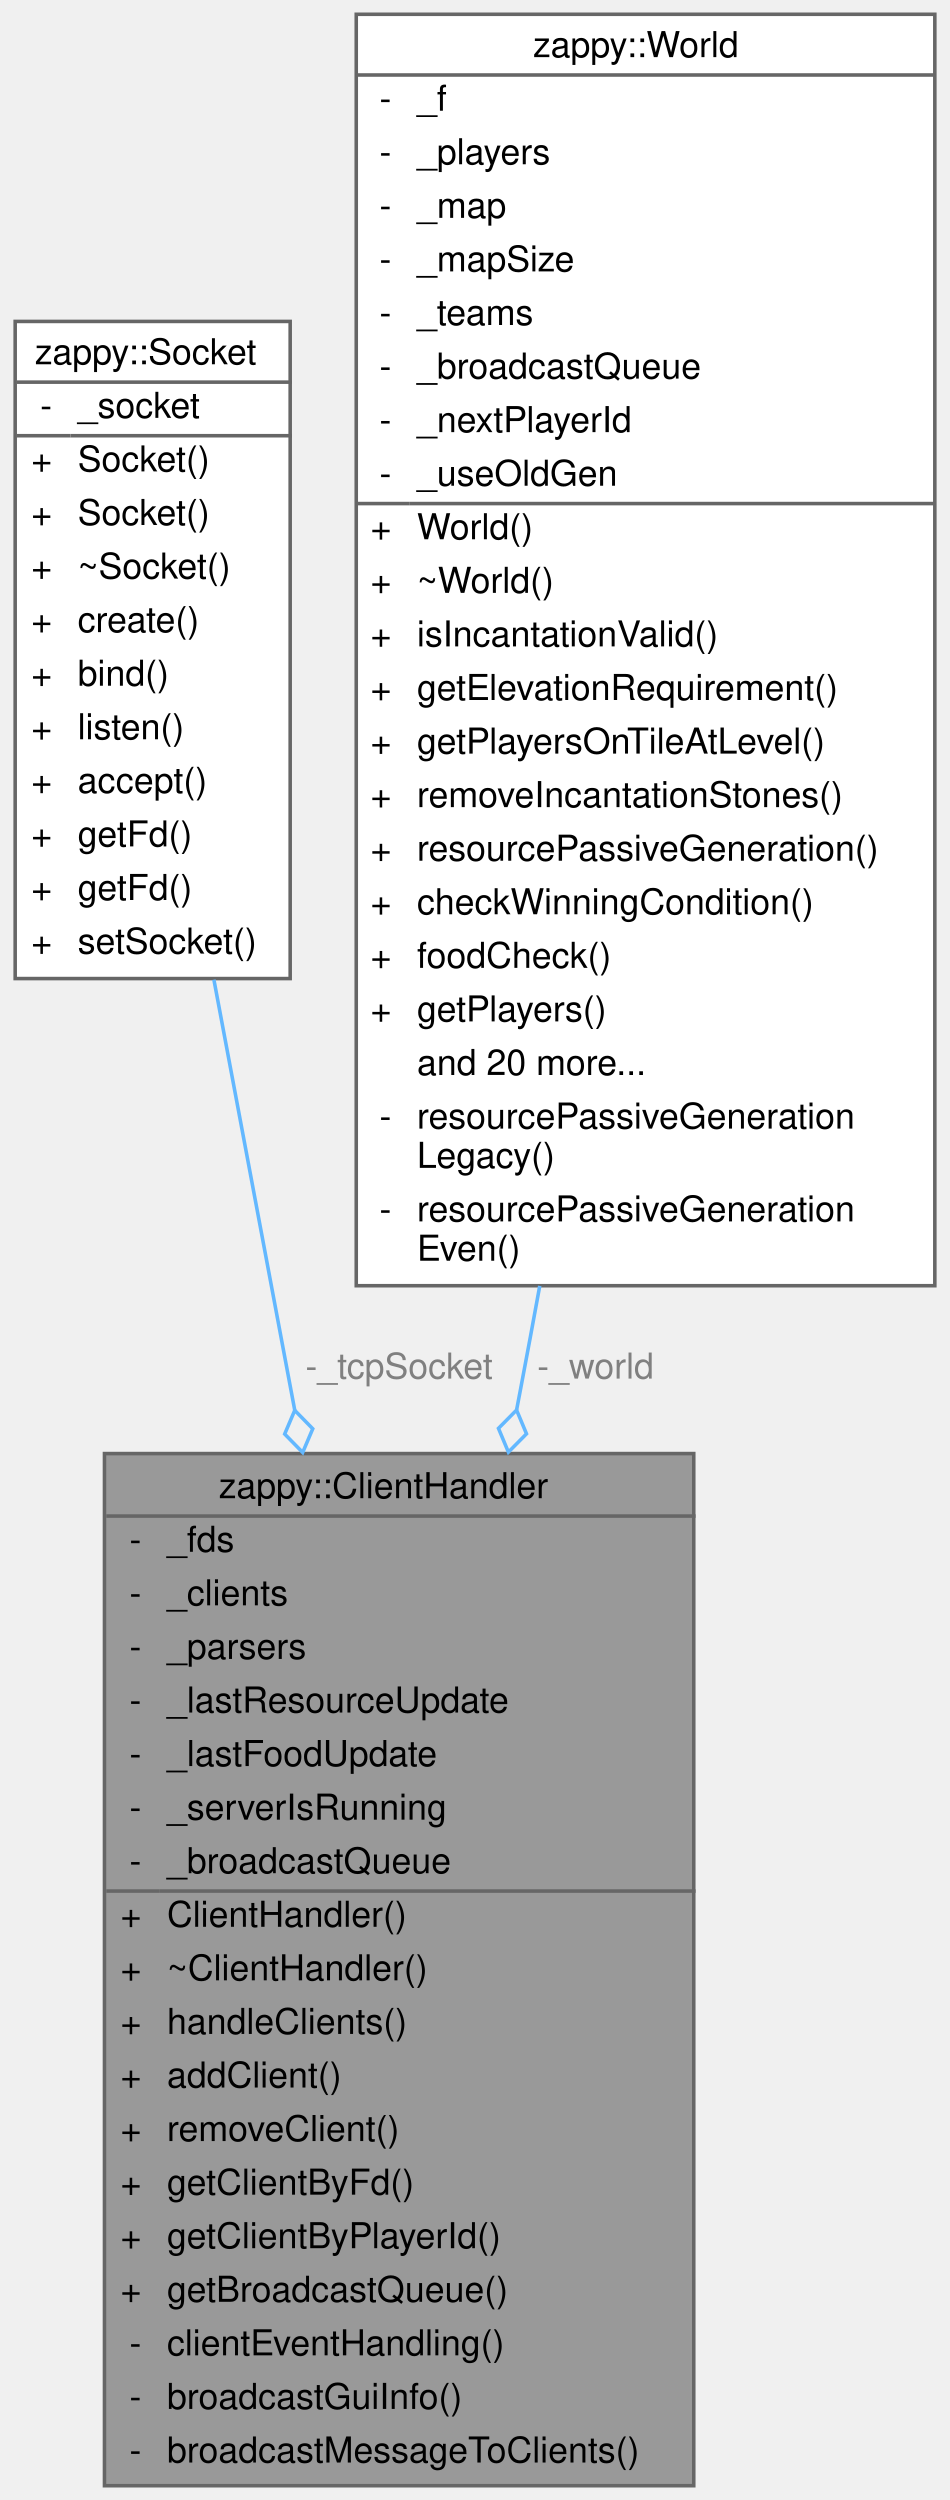
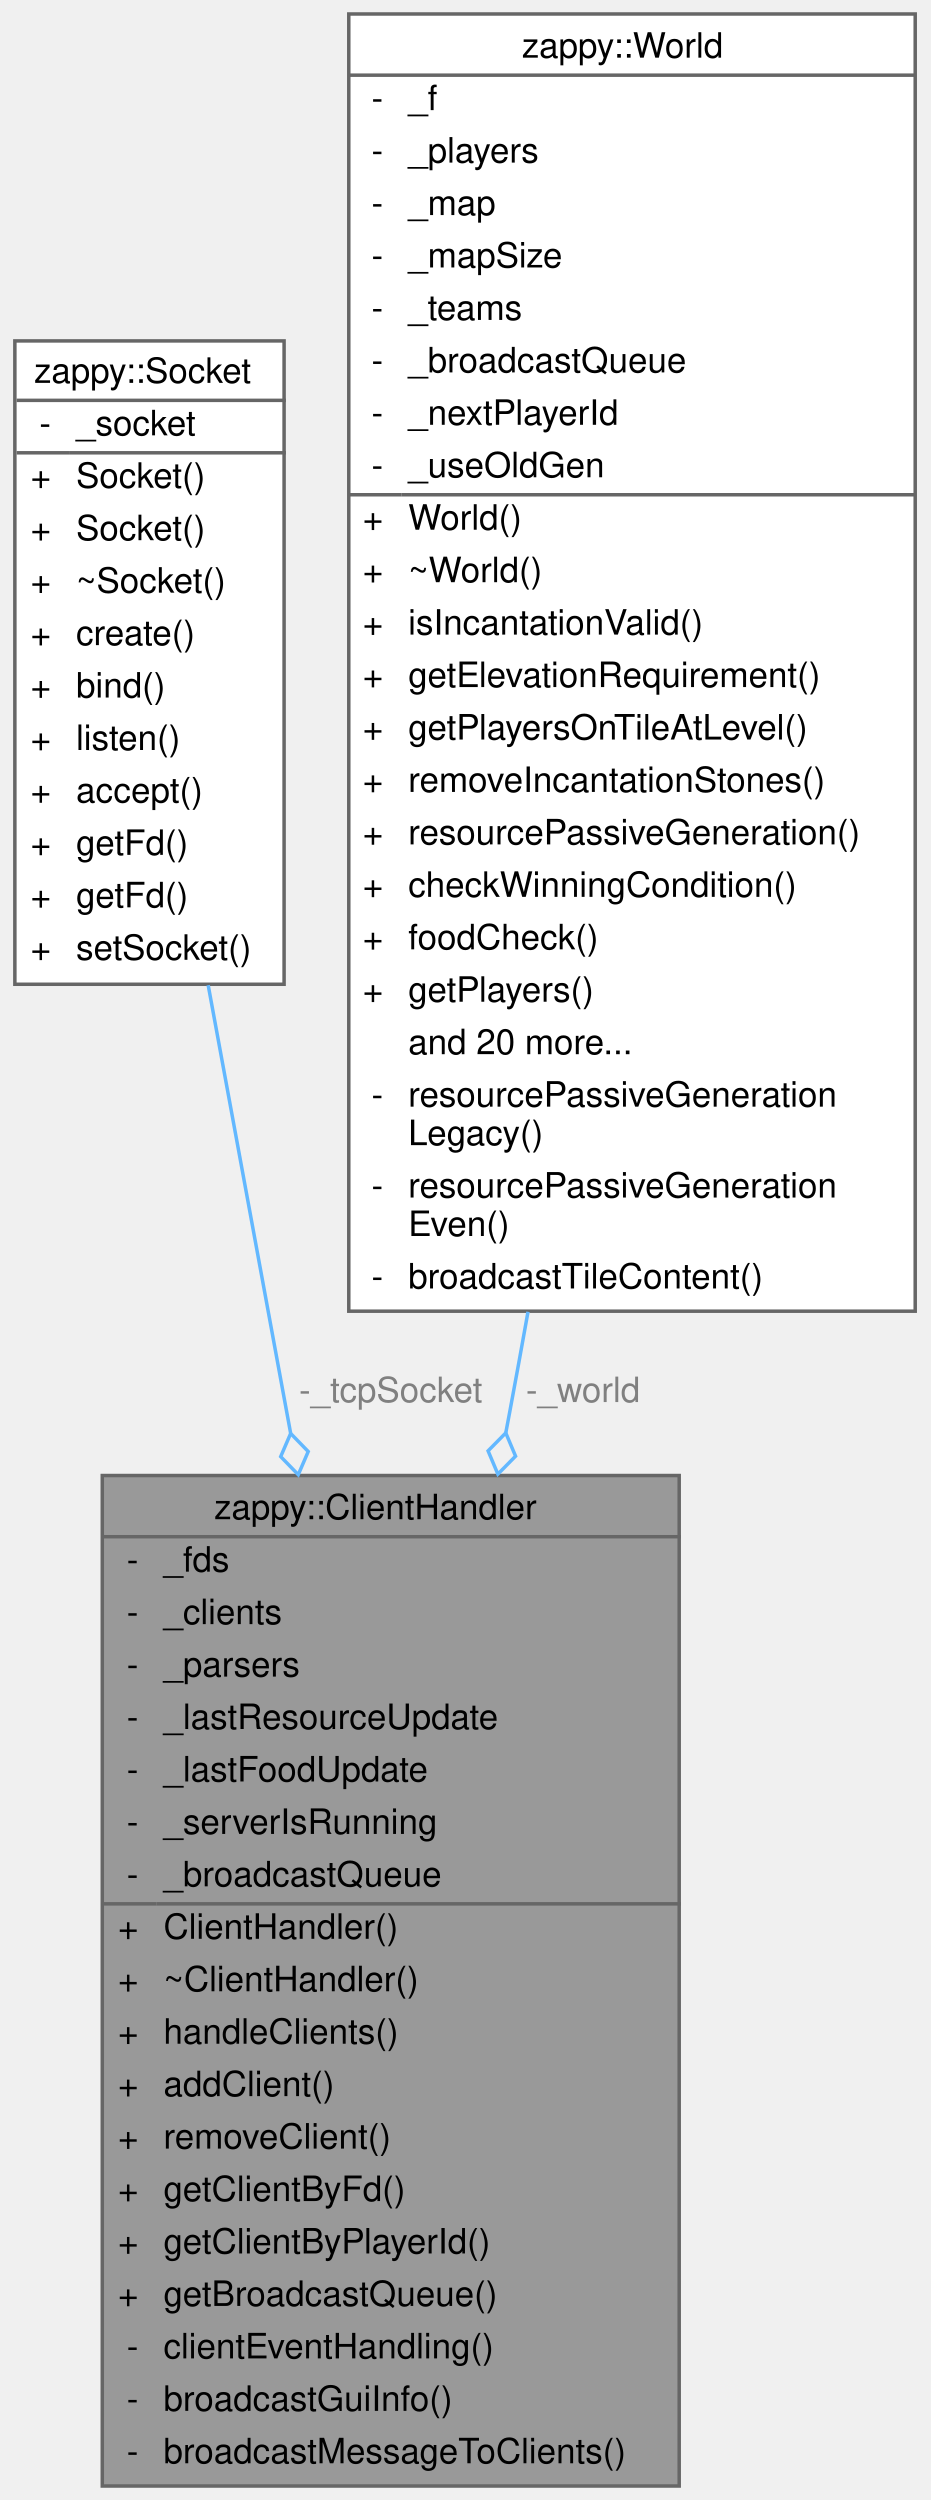
- <svg xmlns="http://www.w3.org/2000/svg" xmlns:xlink="http://www.w3.org/1999/xlink" width="266pt" height="700pt" viewBox="0.00 0.00 265.50 700.00">
-   <g id="graph0" class="graph" transform="scale(1 1) rotate(0) translate(4 696)">
+ <svg xmlns="http://www.w3.org/2000/svg" xmlns:xlink="http://www.w3.org/1999/xlink" width="266pt" height="715pt" viewBox="0.00 0.00 265.50 715.00">
+   <g id="graph0" class="graph" transform="scale(1 1) rotate(0) translate(4 711)">
    <g id="Node000001" class="node">
      <g id="a_Node000001">
        <a xlink:title=" ">
          <polygon fill="#999999" stroke="transparent" points="190,-289 25,-289 25,0 190,0 190,-289" />
          <text text-anchor="start" x="57" y="-276.5" font-family="Helvetica,sans-Serif" font-size="10.00">zappy::ClientHandler</text>
          <text text-anchor="start" x="32" y="-261.5" font-family="Helvetica,sans-Serif" font-size="10.00">-</text>
          <text text-anchor="start" x="42.5" y="-261.5" font-family="Helvetica,sans-Serif" font-size="10.00">_fds</text>
          <text text-anchor="start" x="32" y="-246.5" font-family="Helvetica,sans-Serif" font-size="10.00">-</text>
          <text text-anchor="start" x="42.5" y="-246.5" font-family="Helvetica,sans-Serif" font-size="10.00">_clients</text>
          <text text-anchor="start" x="32" y="-231.5" font-family="Helvetica,sans-Serif" font-size="10.00">-</text>
          <text text-anchor="start" x="42.5" y="-231.5" font-family="Helvetica,sans-Serif" font-size="10.00">_parsers</text>
          <text text-anchor="start" x="32" y="-216.5" font-family="Helvetica,sans-Serif" font-size="10.00">-</text>
          <text text-anchor="start" x="42.5" y="-216.5" font-family="Helvetica,sans-Serif" font-size="10.00">_lastResourceUpdate</text>
          <text text-anchor="start" x="32" y="-201.5" font-family="Helvetica,sans-Serif" font-size="10.00">-</text>
          <text text-anchor="start" x="42.5" y="-201.5" font-family="Helvetica,sans-Serif" font-size="10.00">_lastFoodUpdate</text>
          <text text-anchor="start" x="32" y="-186.5" font-family="Helvetica,sans-Serif" font-size="10.00">-</text>
          <text text-anchor="start" x="42.5" y="-186.5" font-family="Helvetica,sans-Serif" font-size="10.00">_serverIsRunning</text>
          <text text-anchor="start" x="32" y="-171.5" font-family="Helvetica,sans-Serif" font-size="10.00">-</text>
          <text text-anchor="start" x="42.5" y="-171.5" font-family="Helvetica,sans-Serif" font-size="10.00">_broadcastQueue</text>
          <text text-anchor="start" x="29.5" y="-156.5" font-family="Helvetica,sans-Serif" font-size="10.00">+</text>
          <text text-anchor="start" x="42.5" y="-156.5" font-family="Helvetica,sans-Serif" font-size="10.00">ClientHandler()</text>
          <text text-anchor="start" x="29.5" y="-141.5" font-family="Helvetica,sans-Serif" font-size="10.00">+</text>
          <text text-anchor="start" x="42.5" y="-141.5" font-family="Helvetica,sans-Serif" font-size="10.00">~ClientHandler()</text>
          <text text-anchor="start" x="29.5" y="-126.5" font-family="Helvetica,sans-Serif" font-size="10.00">+</text>
          <text text-anchor="start" x="42.5" y="-126.5" font-family="Helvetica,sans-Serif" font-size="10.00">handleClients()</text>
          <text text-anchor="start" x="29.5" y="-111.5" font-family="Helvetica,sans-Serif" font-size="10.00">+</text>
          <text text-anchor="start" x="42.5" y="-111.5" font-family="Helvetica,sans-Serif" font-size="10.00">addClient()</text>
          <text text-anchor="start" x="29.5" y="-96.5" font-family="Helvetica,sans-Serif" font-size="10.00">+</text>
          <text text-anchor="start" x="42.5" y="-96.5" font-family="Helvetica,sans-Serif" font-size="10.00">removeClient()</text>
          <text text-anchor="start" x="29.5" y="-81.5" font-family="Helvetica,sans-Serif" font-size="10.00">+</text>
          <text text-anchor="start" x="42.5" y="-81.5" font-family="Helvetica,sans-Serif" font-size="10.00">getClientByFd()</text>
          <text text-anchor="start" x="29.5" y="-66.5" font-family="Helvetica,sans-Serif" font-size="10.00">+</text>
          <text text-anchor="start" x="42.5" y="-66.5" font-family="Helvetica,sans-Serif" font-size="10.00">getClientByPlayerId()</text>
          <text text-anchor="start" x="29.5" y="-51.5" font-family="Helvetica,sans-Serif" font-size="10.00">+</text>
          <text text-anchor="start" x="42.5" y="-51.5" font-family="Helvetica,sans-Serif" font-size="10.00">getBroadcastQueue()</text>
          <text text-anchor="start" x="32" y="-36.5" font-family="Helvetica,sans-Serif" font-size="10.00">-</text>
          <text text-anchor="start" x="42.5" y="-36.5" font-family="Helvetica,sans-Serif" font-size="10.00">clientEventHandling()</text>
          <text text-anchor="start" x="32" y="-21.5" font-family="Helvetica,sans-Serif" font-size="10.00">-</text>
          <text text-anchor="start" x="42.5" y="-21.5" font-family="Helvetica,sans-Serif" font-size="10.00">broadcastGuiInfo()</text>
          <text text-anchor="start" x="32" y="-6.5" font-family="Helvetica,sans-Serif" font-size="10.00">-</text>
          <text text-anchor="start" x="42.5" y="-6.5" font-family="Helvetica,sans-Serif" font-size="10.00">broadcastMessageToClients()</text>
          <polygon fill="#666666" stroke="#666666" points="25.5,-271.5 25.5,-271.5 190.5,-271.5 190.5,-271.5 25.5,-271.5" />
          <polygon fill="#666666" stroke="#666666" points="25.5,-166.5 25.5,-166.5 40.5,-166.5 40.5,-166.5 25.5,-166.5" />
          <polygon fill="#666666" stroke="#666666" points="40.5,-166.5 40.5,-166.5 190.5,-166.5 190.5,-166.5 40.5,-166.5" />
          <polygon fill="none" stroke="#666666" points="25,0 25,-289 190,-289 190,0 25,0" />
        </a>
      </g>
    </g>
    <g id="Node000002" class="node">
      <g id="a_Node000002">
        <a xlink:href="classzappy_1_1Socket.html" target="_top" xlink:title="Thin RAII wrapper around a single BSD socket file descriptor.">
-           <polygon fill="white" stroke="transparent" points="77,-606 0,-606 0,-422 77,-422 77,-606" />
-           <text text-anchor="start" x="5.5" y="-594" font-family="Helvetica,sans-Serif" font-size="10.00">zappy::Socket</text>
-           <text text-anchor="start" x="7" y="-579" font-family="Helvetica,sans-Serif" font-size="10.00">-</text>
-           <text text-anchor="start" x="17.5" y="-579" font-family="Helvetica,sans-Serif" font-size="10.00">_socket</text>
-           <text text-anchor="start" x="4.5" y="-564" font-family="Helvetica,sans-Serif" font-size="10.00">+</text>
-           <text text-anchor="start" x="17.5" y="-564" font-family="Helvetica,sans-Serif" font-size="10.00">Socket()</text>
-           <text text-anchor="start" x="4.5" y="-549" font-family="Helvetica,sans-Serif" font-size="10.00">+</text>
-           <text text-anchor="start" x="17.5" y="-549" font-family="Helvetica,sans-Serif" font-size="10.00">Socket()</text>
-           <text text-anchor="start" x="4.5" y="-534" font-family="Helvetica,sans-Serif" font-size="10.00">+</text>
-           <text text-anchor="start" x="17.5" y="-534" font-family="Helvetica,sans-Serif" font-size="10.00">~Socket()</text>
-           <text text-anchor="start" x="4.5" y="-519" font-family="Helvetica,sans-Serif" font-size="10.00">+</text>
-           <text text-anchor="start" x="17.5" y="-519" font-family="Helvetica,sans-Serif" font-size="10.00">create()</text>
-           <text text-anchor="start" x="4.5" y="-504" font-family="Helvetica,sans-Serif" font-size="10.00">+</text>
-           <text text-anchor="start" x="17.5" y="-504" font-family="Helvetica,sans-Serif" font-size="10.00">bind()</text>
-           <text text-anchor="start" x="4.5" y="-489" font-family="Helvetica,sans-Serif" font-size="10.00">+</text>
-           <text text-anchor="start" x="17.5" y="-489" font-family="Helvetica,sans-Serif" font-size="10.00">listen()</text>
-           <text text-anchor="start" x="4.5" y="-474" font-family="Helvetica,sans-Serif" font-size="10.00">+</text>
-           <text text-anchor="start" x="17.5" y="-474" font-family="Helvetica,sans-Serif" font-size="10.00">accept()</text>
-           <text text-anchor="start" x="4.5" y="-459" font-family="Helvetica,sans-Serif" font-size="10.00">+</text>
-           <text text-anchor="start" x="17.5" y="-459" font-family="Helvetica,sans-Serif" font-size="10.00">getFd()</text>
-           <text text-anchor="start" x="4.5" y="-444" font-family="Helvetica,sans-Serif" font-size="10.00">+</text>
-           <text text-anchor="start" x="17.5" y="-444" font-family="Helvetica,sans-Serif" font-size="10.00">getFd()</text>
-           <text text-anchor="start" x="4.5" y="-429" font-family="Helvetica,sans-Serif" font-size="10.00">+</text>
-           <text text-anchor="start" x="17.5" y="-429" font-family="Helvetica,sans-Serif" font-size="10.00">setSocket()</text>
-           <polygon fill="#666666" stroke="#666666" points="0.5,-589 0.5,-589 77.5,-589 77.5,-589 0.5,-589" />
-           <polygon fill="#666666" stroke="#666666" points="0.5,-574 0.5,-574 15.5,-574 15.5,-574 0.5,-574" />
-           <polygon fill="#666666" stroke="#666666" points="15.5,-574 15.5,-574 77.5,-574 77.5,-574 15.5,-574" />
-           <polygon fill="none" stroke="#666666" points="0,-422 0,-606 77,-606 77,-422 0,-422" />
+           <polygon fill="white" stroke="transparent" points="77,-613.5 0,-613.5 0,-429.5 77,-429.5 77,-613.5" />
+           <text text-anchor="start" x="5.5" y="-601.5" font-family="Helvetica,sans-Serif" font-size="10.00">zappy::Socket</text>
+           <text text-anchor="start" x="7" y="-586.5" font-family="Helvetica,sans-Serif" font-size="10.00">-</text>
+           <text text-anchor="start" x="17.5" y="-586.5" font-family="Helvetica,sans-Serif" font-size="10.00">_socket</text>
+           <text text-anchor="start" x="4.5" y="-571.5" font-family="Helvetica,sans-Serif" font-size="10.00">+</text>
+           <text text-anchor="start" x="17.5" y="-571.5" font-family="Helvetica,sans-Serif" font-size="10.00">Socket()</text>
+           <text text-anchor="start" x="4.5" y="-556.5" font-family="Helvetica,sans-Serif" font-size="10.00">+</text>
+           <text text-anchor="start" x="17.5" y="-556.5" font-family="Helvetica,sans-Serif" font-size="10.00">Socket()</text>
+           <text text-anchor="start" x="4.5" y="-541.5" font-family="Helvetica,sans-Serif" font-size="10.00">+</text>
+           <text text-anchor="start" x="17.5" y="-541.5" font-family="Helvetica,sans-Serif" font-size="10.00">~Socket()</text>
+           <text text-anchor="start" x="4.5" y="-526.5" font-family="Helvetica,sans-Serif" font-size="10.00">+</text>
+           <text text-anchor="start" x="17.5" y="-526.5" font-family="Helvetica,sans-Serif" font-size="10.00">create()</text>
+           <text text-anchor="start" x="4.5" y="-511.5" font-family="Helvetica,sans-Serif" font-size="10.00">+</text>
+           <text text-anchor="start" x="17.5" y="-511.5" font-family="Helvetica,sans-Serif" font-size="10.00">bind()</text>
+           <text text-anchor="start" x="4.5" y="-496.5" font-family="Helvetica,sans-Serif" font-size="10.00">+</text>
+           <text text-anchor="start" x="17.5" y="-496.5" font-family="Helvetica,sans-Serif" font-size="10.00">listen()</text>
+           <text text-anchor="start" x="4.5" y="-481.5" font-family="Helvetica,sans-Serif" font-size="10.00">+</text>
+           <text text-anchor="start" x="17.5" y="-481.5" font-family="Helvetica,sans-Serif" font-size="10.00">accept()</text>
+           <text text-anchor="start" x="4.5" y="-466.5" font-family="Helvetica,sans-Serif" font-size="10.00">+</text>
+           <text text-anchor="start" x="17.5" y="-466.5" font-family="Helvetica,sans-Serif" font-size="10.00">getFd()</text>
+           <text text-anchor="start" x="4.5" y="-451.5" font-family="Helvetica,sans-Serif" font-size="10.00">+</text>
+           <text text-anchor="start" x="17.5" y="-451.5" font-family="Helvetica,sans-Serif" font-size="10.00">getFd()</text>
+           <text text-anchor="start" x="4.5" y="-436.5" font-family="Helvetica,sans-Serif" font-size="10.00">+</text>
+           <text text-anchor="start" x="17.5" y="-436.5" font-family="Helvetica,sans-Serif" font-size="10.00">setSocket()</text>
+           <polygon fill="#666666" stroke="#666666" points="0.5,-596.5 0.5,-596.5 77.5,-596.5 77.5,-596.5 0.5,-596.5" />
+           <polygon fill="#666666" stroke="#666666" points="0.5,-581.5 0.5,-581.5 15.5,-581.5 15.5,-581.5 0.5,-581.5" />
+           <polygon fill="#666666" stroke="#666666" points="15.5,-581.5 15.5,-581.5 77.5,-581.5 77.5,-581.5 15.5,-581.5" />
+           <polygon fill="none" stroke="#666666" points="0,-429.5 0,-613.5 77,-613.5 77,-429.5 0,-429.5" />
        </a>
      </g>
    </g>
    <g id="edge1_Node000001_Node000002" class="edge">
      <g id="a_edge1_Node000001_Node000002">
        <a xlink:title=" ">
-           <path fill="none" stroke="#63b8ff" d="M55.64,-421.69C62.49,-385.23 70.57,-342.22 78.28,-301.13" />
-           <polygon fill="none" stroke="#63b8ff" points="78.28,-301.1 75.46,-294.47 80.5,-289.31 83.32,-295.94 78.28,-301.1" />
+           <path fill="none" stroke="#63b8ff" d="M55.29,-429.24C62.38,-390.72 70.84,-344.75 78.86,-301.15" />
+           <polygon fill="none" stroke="#63b8ff" points="78.88,-301.03 76.03,-294.41 81.05,-289.23 83.9,-295.86 78.88,-301.03" />
        </a>
      </g>
      <text text-anchor="middle" x="107.5" y="-310" font-family="Helvetica,sans-Serif" font-size="10.00" fill="grey"> -_tcpSocket</text>
    </g>
    <g id="Node000003" class="node">
      <g id="a_Node000003">
        <a xlink:href="classzappy_1_1World.html" target="_top" xlink:title="The authoritative game state: the map, the players, the teams, and the simulation rules that act on t...">
-           <polygon fill="white" stroke="transparent" points="257.5,-692 95.5,-692 95.5,-336 257.5,-336 257.5,-692" />
-           <text text-anchor="start" x="145" y="-680" font-family="Helvetica,sans-Serif" font-size="10.00">zappy::World</text>
-           <text text-anchor="start" x="102" y="-665" font-family="Helvetica,sans-Serif" font-size="10.00">-</text>
-           <text text-anchor="start" x="112.5" y="-665" font-family="Helvetica,sans-Serif" font-size="10.00">_f</text>
-           <text text-anchor="start" x="102" y="-650" font-family="Helvetica,sans-Serif" font-size="10.00">-</text>
-           <text text-anchor="start" x="112.5" y="-650" font-family="Helvetica,sans-Serif" font-size="10.00">_players</text>
-           <text text-anchor="start" x="102" y="-635" font-family="Helvetica,sans-Serif" font-size="10.00">-</text>
-           <text text-anchor="start" x="112.5" y="-635" font-family="Helvetica,sans-Serif" font-size="10.00">_map</text>
-           <text text-anchor="start" x="102" y="-620" font-family="Helvetica,sans-Serif" font-size="10.00">-</text>
-           <text text-anchor="start" x="112.5" y="-620" font-family="Helvetica,sans-Serif" font-size="10.00">_mapSize</text>
-           <text text-anchor="start" x="102" y="-605" font-family="Helvetica,sans-Serif" font-size="10.00">-</text>
-           <text text-anchor="start" x="112.5" y="-605" font-family="Helvetica,sans-Serif" font-size="10.00">_teams</text>
-           <text text-anchor="start" x="102" y="-590" font-family="Helvetica,sans-Serif" font-size="10.00">-</text>
-           <text text-anchor="start" x="112.5" y="-590" font-family="Helvetica,sans-Serif" font-size="10.00">_broadcastQueue</text>
-           <text text-anchor="start" x="102" y="-575" font-family="Helvetica,sans-Serif" font-size="10.00">-</text>
-           <text text-anchor="start" x="112.5" y="-575" font-family="Helvetica,sans-Serif" font-size="10.00">_nextPlayerId</text>
-           <text text-anchor="start" x="102" y="-560" font-family="Helvetica,sans-Serif" font-size="10.00">-</text>
-           <text text-anchor="start" x="112.5" y="-560" font-family="Helvetica,sans-Serif" font-size="10.00">_useOldGen</text>
-           <text text-anchor="start" x="99.5" y="-545" font-family="Helvetica,sans-Serif" font-size="10.00">+</text>
-           <text text-anchor="start" x="112.5" y="-545" font-family="Helvetica,sans-Serif" font-size="10.00">World()</text>
-           <text text-anchor="start" x="99.5" y="-530" font-family="Helvetica,sans-Serif" font-size="10.00">+</text>
-           <text text-anchor="start" x="112.5" y="-530" font-family="Helvetica,sans-Serif" font-size="10.00">~World()</text>
-           <text text-anchor="start" x="99.5" y="-515" font-family="Helvetica,sans-Serif" font-size="10.00">+</text>
-           <text text-anchor="start" x="112.5" y="-515" font-family="Helvetica,sans-Serif" font-size="10.00">isIncantationValid()</text>
-           <text text-anchor="start" x="99.5" y="-500" font-family="Helvetica,sans-Serif" font-size="10.00">+</text>
-           <text text-anchor="start" x="112.5" y="-500" font-family="Helvetica,sans-Serif" font-size="10.00">getElevationRequirement()</text>
-           <text text-anchor="start" x="99.5" y="-485" font-family="Helvetica,sans-Serif" font-size="10.00">+</text>
-           <text text-anchor="start" x="112.5" y="-485" font-family="Helvetica,sans-Serif" font-size="10.00">getPlayersOnTileAtLevel()</text>
-           <text text-anchor="start" x="99.5" y="-470" font-family="Helvetica,sans-Serif" font-size="10.00">+</text>
-           <text text-anchor="start" x="112.5" y="-470" font-family="Helvetica,sans-Serif" font-size="10.00">removeIncantationStones()</text>
-           <text text-anchor="start" x="99.5" y="-455" font-family="Helvetica,sans-Serif" font-size="10.00">+</text>
-           <text text-anchor="start" x="112.5" y="-455" font-family="Helvetica,sans-Serif" font-size="10.00">resourcePassiveGeneration()</text>
-           <text text-anchor="start" x="99.5" y="-440" font-family="Helvetica,sans-Serif" font-size="10.00">+</text>
-           <text text-anchor="start" x="112.5" y="-440" font-family="Helvetica,sans-Serif" font-size="10.00">checkWinningCondition()</text>
-           <text text-anchor="start" x="99.5" y="-425" font-family="Helvetica,sans-Serif" font-size="10.00">+</text>
-           <text text-anchor="start" x="112.5" y="-425" font-family="Helvetica,sans-Serif" font-size="10.00">foodCheck()</text>
-           <text text-anchor="start" x="99.5" y="-410" font-family="Helvetica,sans-Serif" font-size="10.00">+</text>
-           <text text-anchor="start" x="112.5" y="-410" font-family="Helvetica,sans-Serif" font-size="10.00">getPlayers()</text>
-           <text text-anchor="start" x="112.5" y="-395" font-family="Helvetica,sans-Serif" font-size="10.00">and 20 more...</text>
-           <text text-anchor="start" x="102" y="-380" font-family="Helvetica,sans-Serif" font-size="10.00">-</text>
-           <text text-anchor="start" x="112.5" y="-380" font-family="Helvetica,sans-Serif" font-size="10.00">resourcePassiveGeneration</text>
-           <text text-anchor="start" x="112.5" y="-369" font-family="Helvetica,sans-Serif" font-size="10.00">Legacy()</text>
-           <text text-anchor="start" x="102" y="-354" font-family="Helvetica,sans-Serif" font-size="10.00">-</text>
-           <text text-anchor="start" x="112.5" y="-354" font-family="Helvetica,sans-Serif" font-size="10.00">resourcePassiveGeneration</text>
-           <text text-anchor="start" x="112.5" y="-343" font-family="Helvetica,sans-Serif" font-size="10.00">Even()</text>
-           <polygon fill="#666666" stroke="#666666" points="95.5,-675 95.5,-675 257.5,-675 257.5,-675 95.5,-675" />
-           <polygon fill="#666666" stroke="#666666" points="95.5,-555 95.5,-555 110.5,-555 110.5,-555 95.5,-555" />
-           <polygon fill="#666666" stroke="#666666" points="110.5,-555 110.5,-555 257.5,-555 257.5,-555 110.5,-555" />
-           <polygon fill="none" stroke="#666666" points="95.5,-336 95.5,-692 257.5,-692 257.5,-336 95.5,-336" />
+           <polygon fill="white" stroke="transparent" points="257.5,-707 95.5,-707 95.5,-336 257.5,-336 257.5,-707" />
+           <text text-anchor="start" x="145" y="-694.5" font-family="Helvetica,sans-Serif" font-size="10.00">zappy::World</text>
+           <text text-anchor="start" x="102" y="-679.5" font-family="Helvetica,sans-Serif" font-size="10.00">-</text>
+           <text text-anchor="start" x="112.5" y="-679.5" font-family="Helvetica,sans-Serif" font-size="10.00">_f</text>
+           <text text-anchor="start" x="102" y="-664.5" font-family="Helvetica,sans-Serif" font-size="10.00">-</text>
+           <text text-anchor="start" x="112.5" y="-664.5" font-family="Helvetica,sans-Serif" font-size="10.00">_players</text>
+           <text text-anchor="start" x="102" y="-649.5" font-family="Helvetica,sans-Serif" font-size="10.00">-</text>
+           <text text-anchor="start" x="112.5" y="-649.5" font-family="Helvetica,sans-Serif" font-size="10.00">_map</text>
+           <text text-anchor="start" x="102" y="-634.5" font-family="Helvetica,sans-Serif" font-size="10.00">-</text>
+           <text text-anchor="start" x="112.5" y="-634.5" font-family="Helvetica,sans-Serif" font-size="10.00">_mapSize</text>
+           <text text-anchor="start" x="102" y="-619.5" font-family="Helvetica,sans-Serif" font-size="10.00">-</text>
+           <text text-anchor="start" x="112.5" y="-619.5" font-family="Helvetica,sans-Serif" font-size="10.00">_teams</text>
+           <text text-anchor="start" x="102" y="-604.5" font-family="Helvetica,sans-Serif" font-size="10.00">-</text>
+           <text text-anchor="start" x="112.5" y="-604.5" font-family="Helvetica,sans-Serif" font-size="10.00">_broadcastQueue</text>
+           <text text-anchor="start" x="102" y="-589.5" font-family="Helvetica,sans-Serif" font-size="10.00">-</text>
+           <text text-anchor="start" x="112.5" y="-589.5" font-family="Helvetica,sans-Serif" font-size="10.00">_nextPlayerId</text>
+           <text text-anchor="start" x="102" y="-574.5" font-family="Helvetica,sans-Serif" font-size="10.00">-</text>
+           <text text-anchor="start" x="112.5" y="-574.5" font-family="Helvetica,sans-Serif" font-size="10.00">_useOldGen</text>
+           <text text-anchor="start" x="99.5" y="-559.5" font-family="Helvetica,sans-Serif" font-size="10.00">+</text>
+           <text text-anchor="start" x="112.5" y="-559.5" font-family="Helvetica,sans-Serif" font-size="10.00">World()</text>
+           <text text-anchor="start" x="99.5" y="-544.5" font-family="Helvetica,sans-Serif" font-size="10.00">+</text>
+           <text text-anchor="start" x="112.5" y="-544.5" font-family="Helvetica,sans-Serif" font-size="10.00">~World()</text>
+           <text text-anchor="start" x="99.5" y="-529.5" font-family="Helvetica,sans-Serif" font-size="10.00">+</text>
+           <text text-anchor="start" x="112.5" y="-529.5" font-family="Helvetica,sans-Serif" font-size="10.00">isIncantationValid()</text>
+           <text text-anchor="start" x="99.5" y="-514.5" font-family="Helvetica,sans-Serif" font-size="10.00">+</text>
+           <text text-anchor="start" x="112.5" y="-514.5" font-family="Helvetica,sans-Serif" font-size="10.00">getElevationRequirement()</text>
+           <text text-anchor="start" x="99.5" y="-499.5" font-family="Helvetica,sans-Serif" font-size="10.00">+</text>
+           <text text-anchor="start" x="112.5" y="-499.5" font-family="Helvetica,sans-Serif" font-size="10.00">getPlayersOnTileAtLevel()</text>
+           <text text-anchor="start" x="99.5" y="-484.5" font-family="Helvetica,sans-Serif" font-size="10.00">+</text>
+           <text text-anchor="start" x="112.5" y="-484.5" font-family="Helvetica,sans-Serif" font-size="10.00">removeIncantationStones()</text>
+           <text text-anchor="start" x="99.5" y="-469.5" font-family="Helvetica,sans-Serif" font-size="10.00">+</text>
+           <text text-anchor="start" x="112.5" y="-469.5" font-family="Helvetica,sans-Serif" font-size="10.00">resourcePassiveGeneration()</text>
+           <text text-anchor="start" x="99.5" y="-454.5" font-family="Helvetica,sans-Serif" font-size="10.00">+</text>
+           <text text-anchor="start" x="112.5" y="-454.5" font-family="Helvetica,sans-Serif" font-size="10.00">checkWinningCondition()</text>
+           <text text-anchor="start" x="99.5" y="-439.5" font-family="Helvetica,sans-Serif" font-size="10.00">+</text>
+           <text text-anchor="start" x="112.5" y="-439.5" font-family="Helvetica,sans-Serif" font-size="10.00">foodCheck()</text>
+           <text text-anchor="start" x="99.5" y="-424.5" font-family="Helvetica,sans-Serif" font-size="10.00">+</text>
+           <text text-anchor="start" x="112.5" y="-424.5" font-family="Helvetica,sans-Serif" font-size="10.00">getPlayers()</text>
+           <text text-anchor="start" x="112.5" y="-409.5" font-family="Helvetica,sans-Serif" font-size="10.00">and 20 more...</text>
+           <text text-anchor="start" x="102" y="-394.5" font-family="Helvetica,sans-Serif" font-size="10.00">-</text>
+           <text text-anchor="start" x="112.5" y="-394.5" font-family="Helvetica,sans-Serif" font-size="10.00">resourcePassiveGeneration</text>
+           <text text-anchor="start" x="112.5" y="-383.5" font-family="Helvetica,sans-Serif" font-size="10.00">Legacy()</text>
+           <text text-anchor="start" x="102" y="-368.5" font-family="Helvetica,sans-Serif" font-size="10.00">-</text>
+           <text text-anchor="start" x="112.5" y="-368.5" font-family="Helvetica,sans-Serif" font-size="10.00">resourcePassiveGeneration</text>
+           <text text-anchor="start" x="112.5" y="-357.5" font-family="Helvetica,sans-Serif" font-size="10.00">Even()</text>
+           <text text-anchor="start" x="102" y="-342.5" font-family="Helvetica,sans-Serif" font-size="10.00">-</text>
+           <text text-anchor="start" x="112.5" y="-342.5" font-family="Helvetica,sans-Serif" font-size="10.00">broadcastTileContent()</text>
+           <polygon fill="#666666" stroke="#666666" points="95.5,-689.5 95.5,-689.5 257.5,-689.5 257.5,-689.5 95.5,-689.5" />
+           <polygon fill="#666666" stroke="#666666" points="95.5,-569.5 95.5,-569.5 110.5,-569.5 110.5,-569.5 95.5,-569.5" />
+           <polygon fill="#666666" stroke="#666666" points="110.5,-569.5 110.5,-569.5 257.5,-569.5 257.5,-569.5 110.5,-569.5" />
+           <polygon fill="none" stroke="#666666" points="95.5,-336 95.5,-707 257.5,-707 257.5,-336 95.5,-336" />
        </a>
      </g>
    </g>
    <g id="edge2_Node000001_Node000003" class="edge">
      <g id="a_edge2_Node000001_Node000003">
        <a xlink:title=" ">
-           <path fill="none" stroke="#63b8ff" d="M146.88,-335.94C145.09,-326.14 143.3,-316.44 141.5,-307 141.14,-305.11 140.78,-303.2 140.41,-301.29" />
-           <polygon fill="none" stroke="#63b8ff" points="140.39,-301.19 135.32,-296.06 138.1,-289.41 143.17,-294.53 140.39,-301.19" />
+           <path fill="none" stroke="#63b8ff" d="M146.76,-335.83C145.02,-326.07 143.26,-316.41 141.5,-307 141.15,-305.11 140.79,-303.2 140.42,-301.28" />
+           <polygon fill="none" stroke="#63b8ff" points="140.4,-301.19 135.34,-296.05 138.14,-289.4 143.2,-294.54 140.4,-301.19" />
        </a>
      </g>
      <text text-anchor="middle" x="162.5" y="-310" font-family="Helvetica,sans-Serif" font-size="10.00" fill="grey"> -_world</text>
    </g>
  </g>
</svg>
